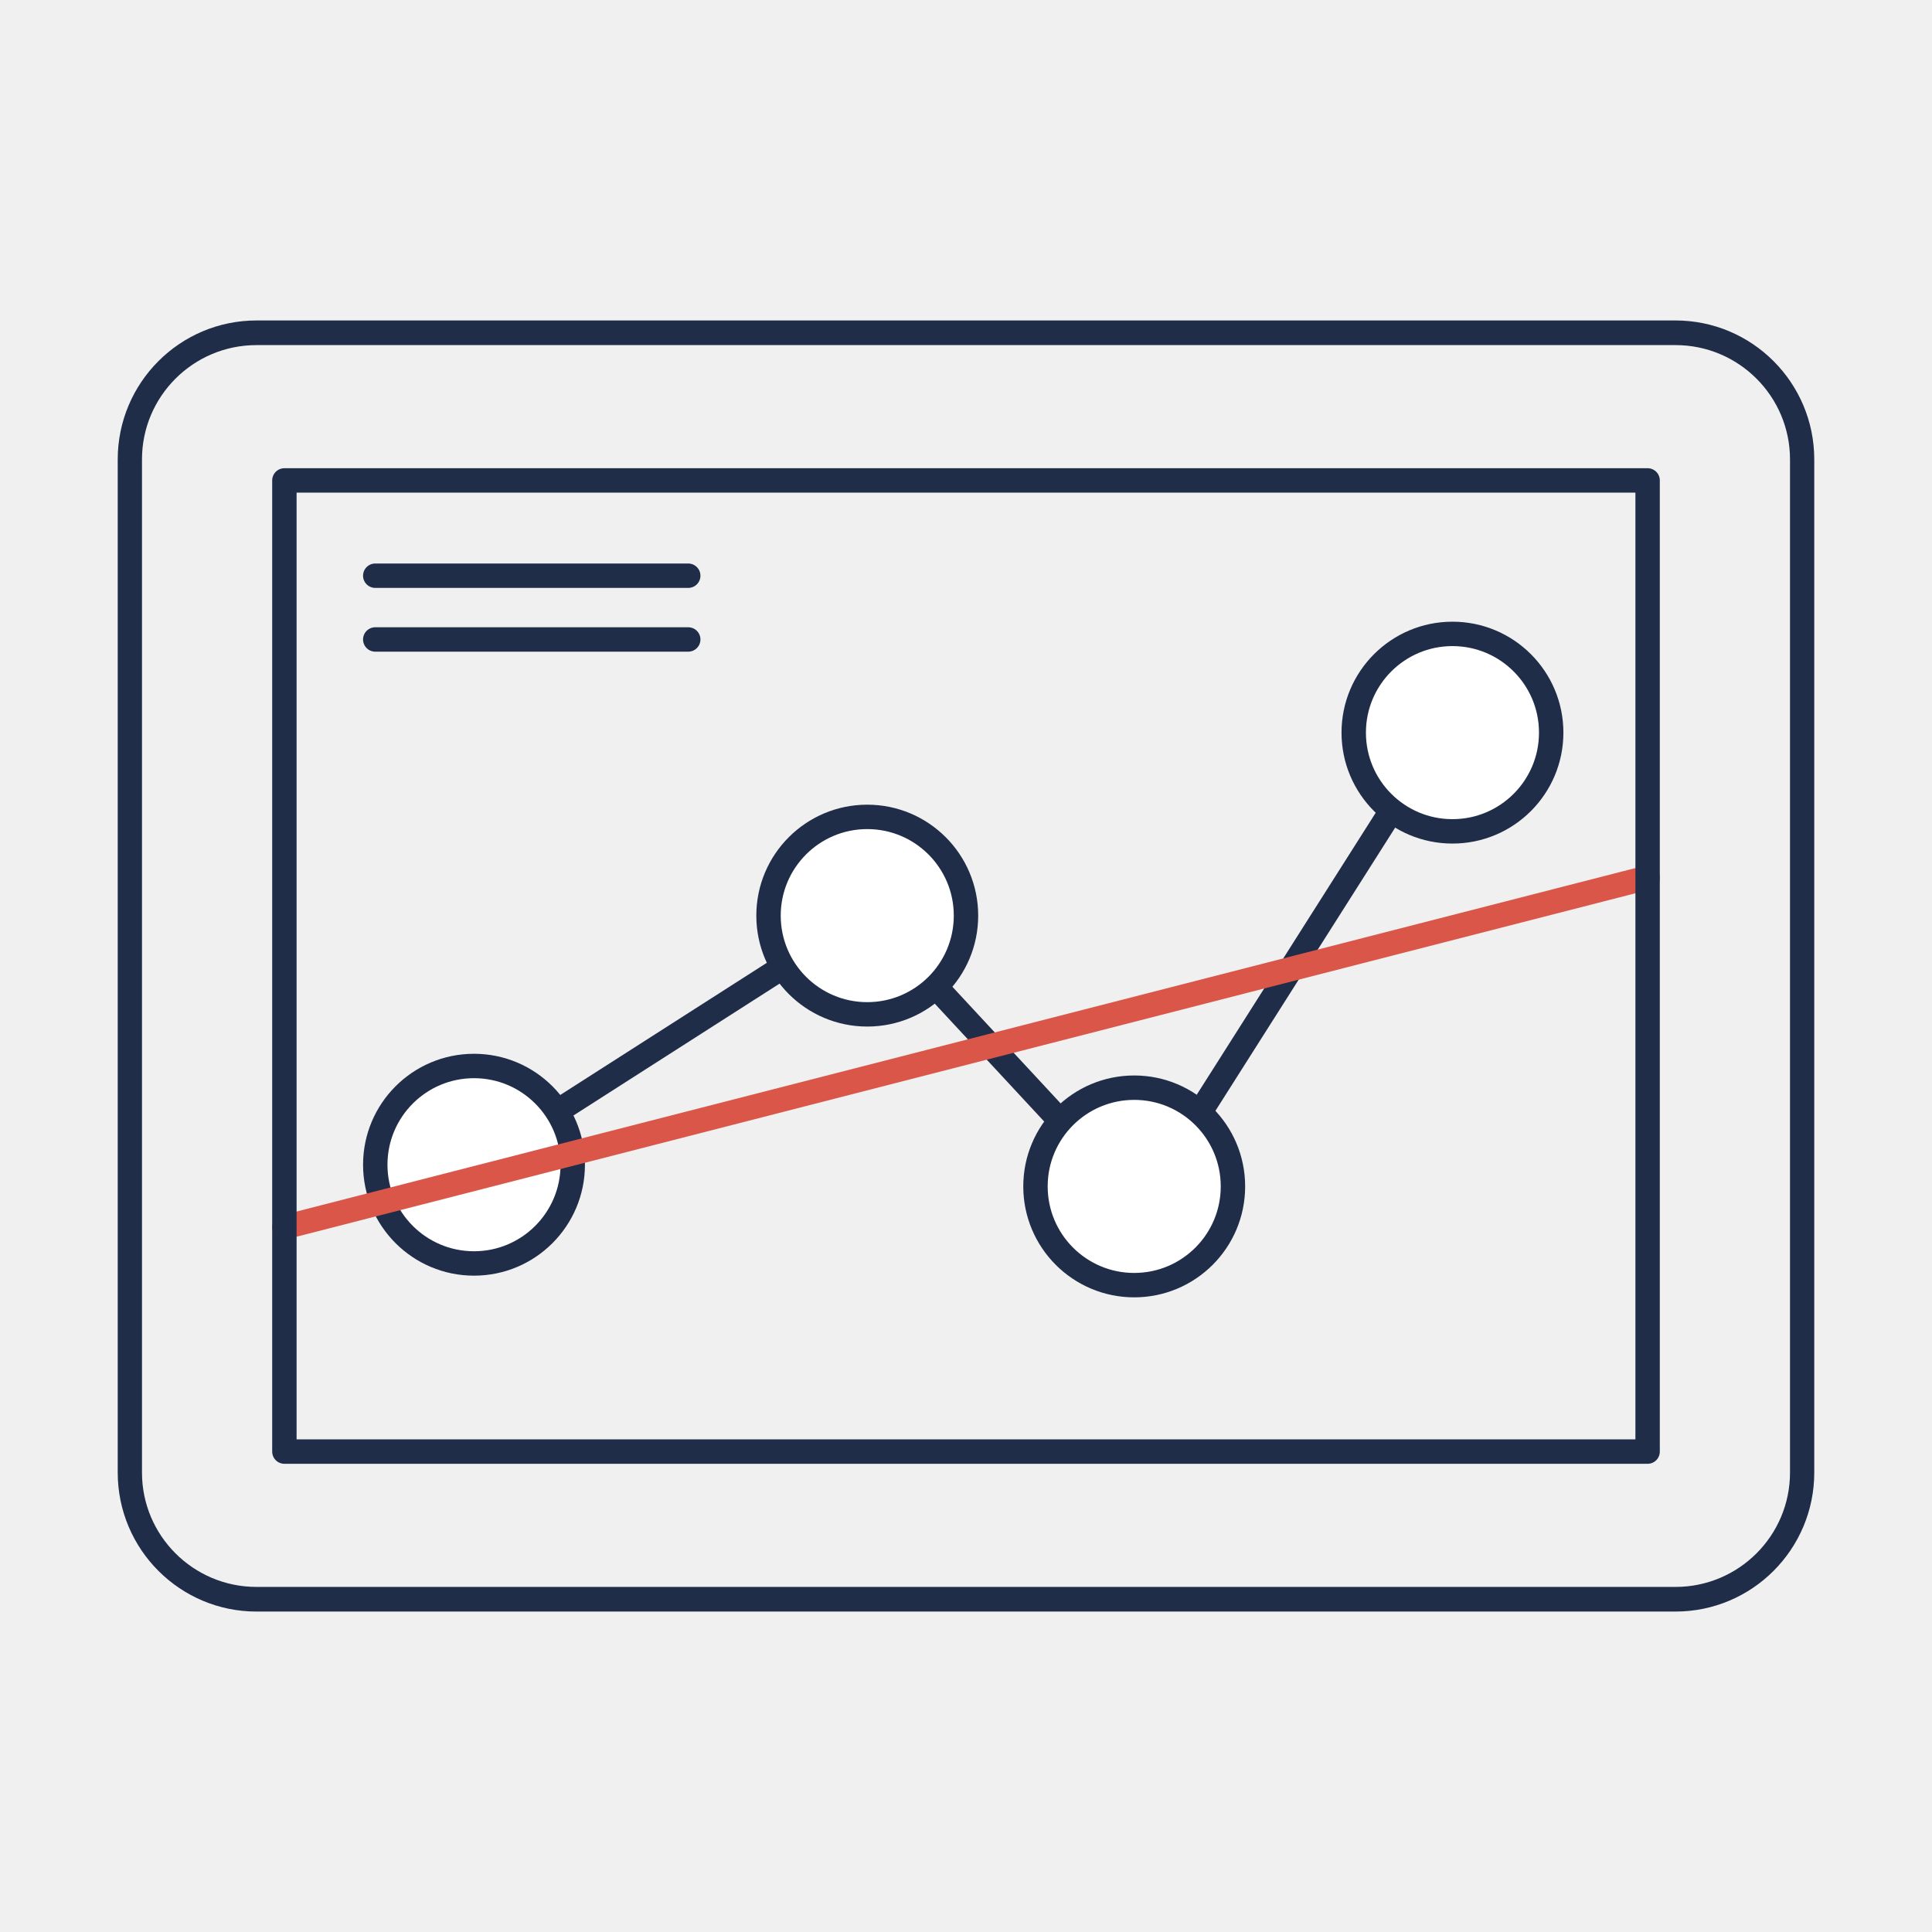
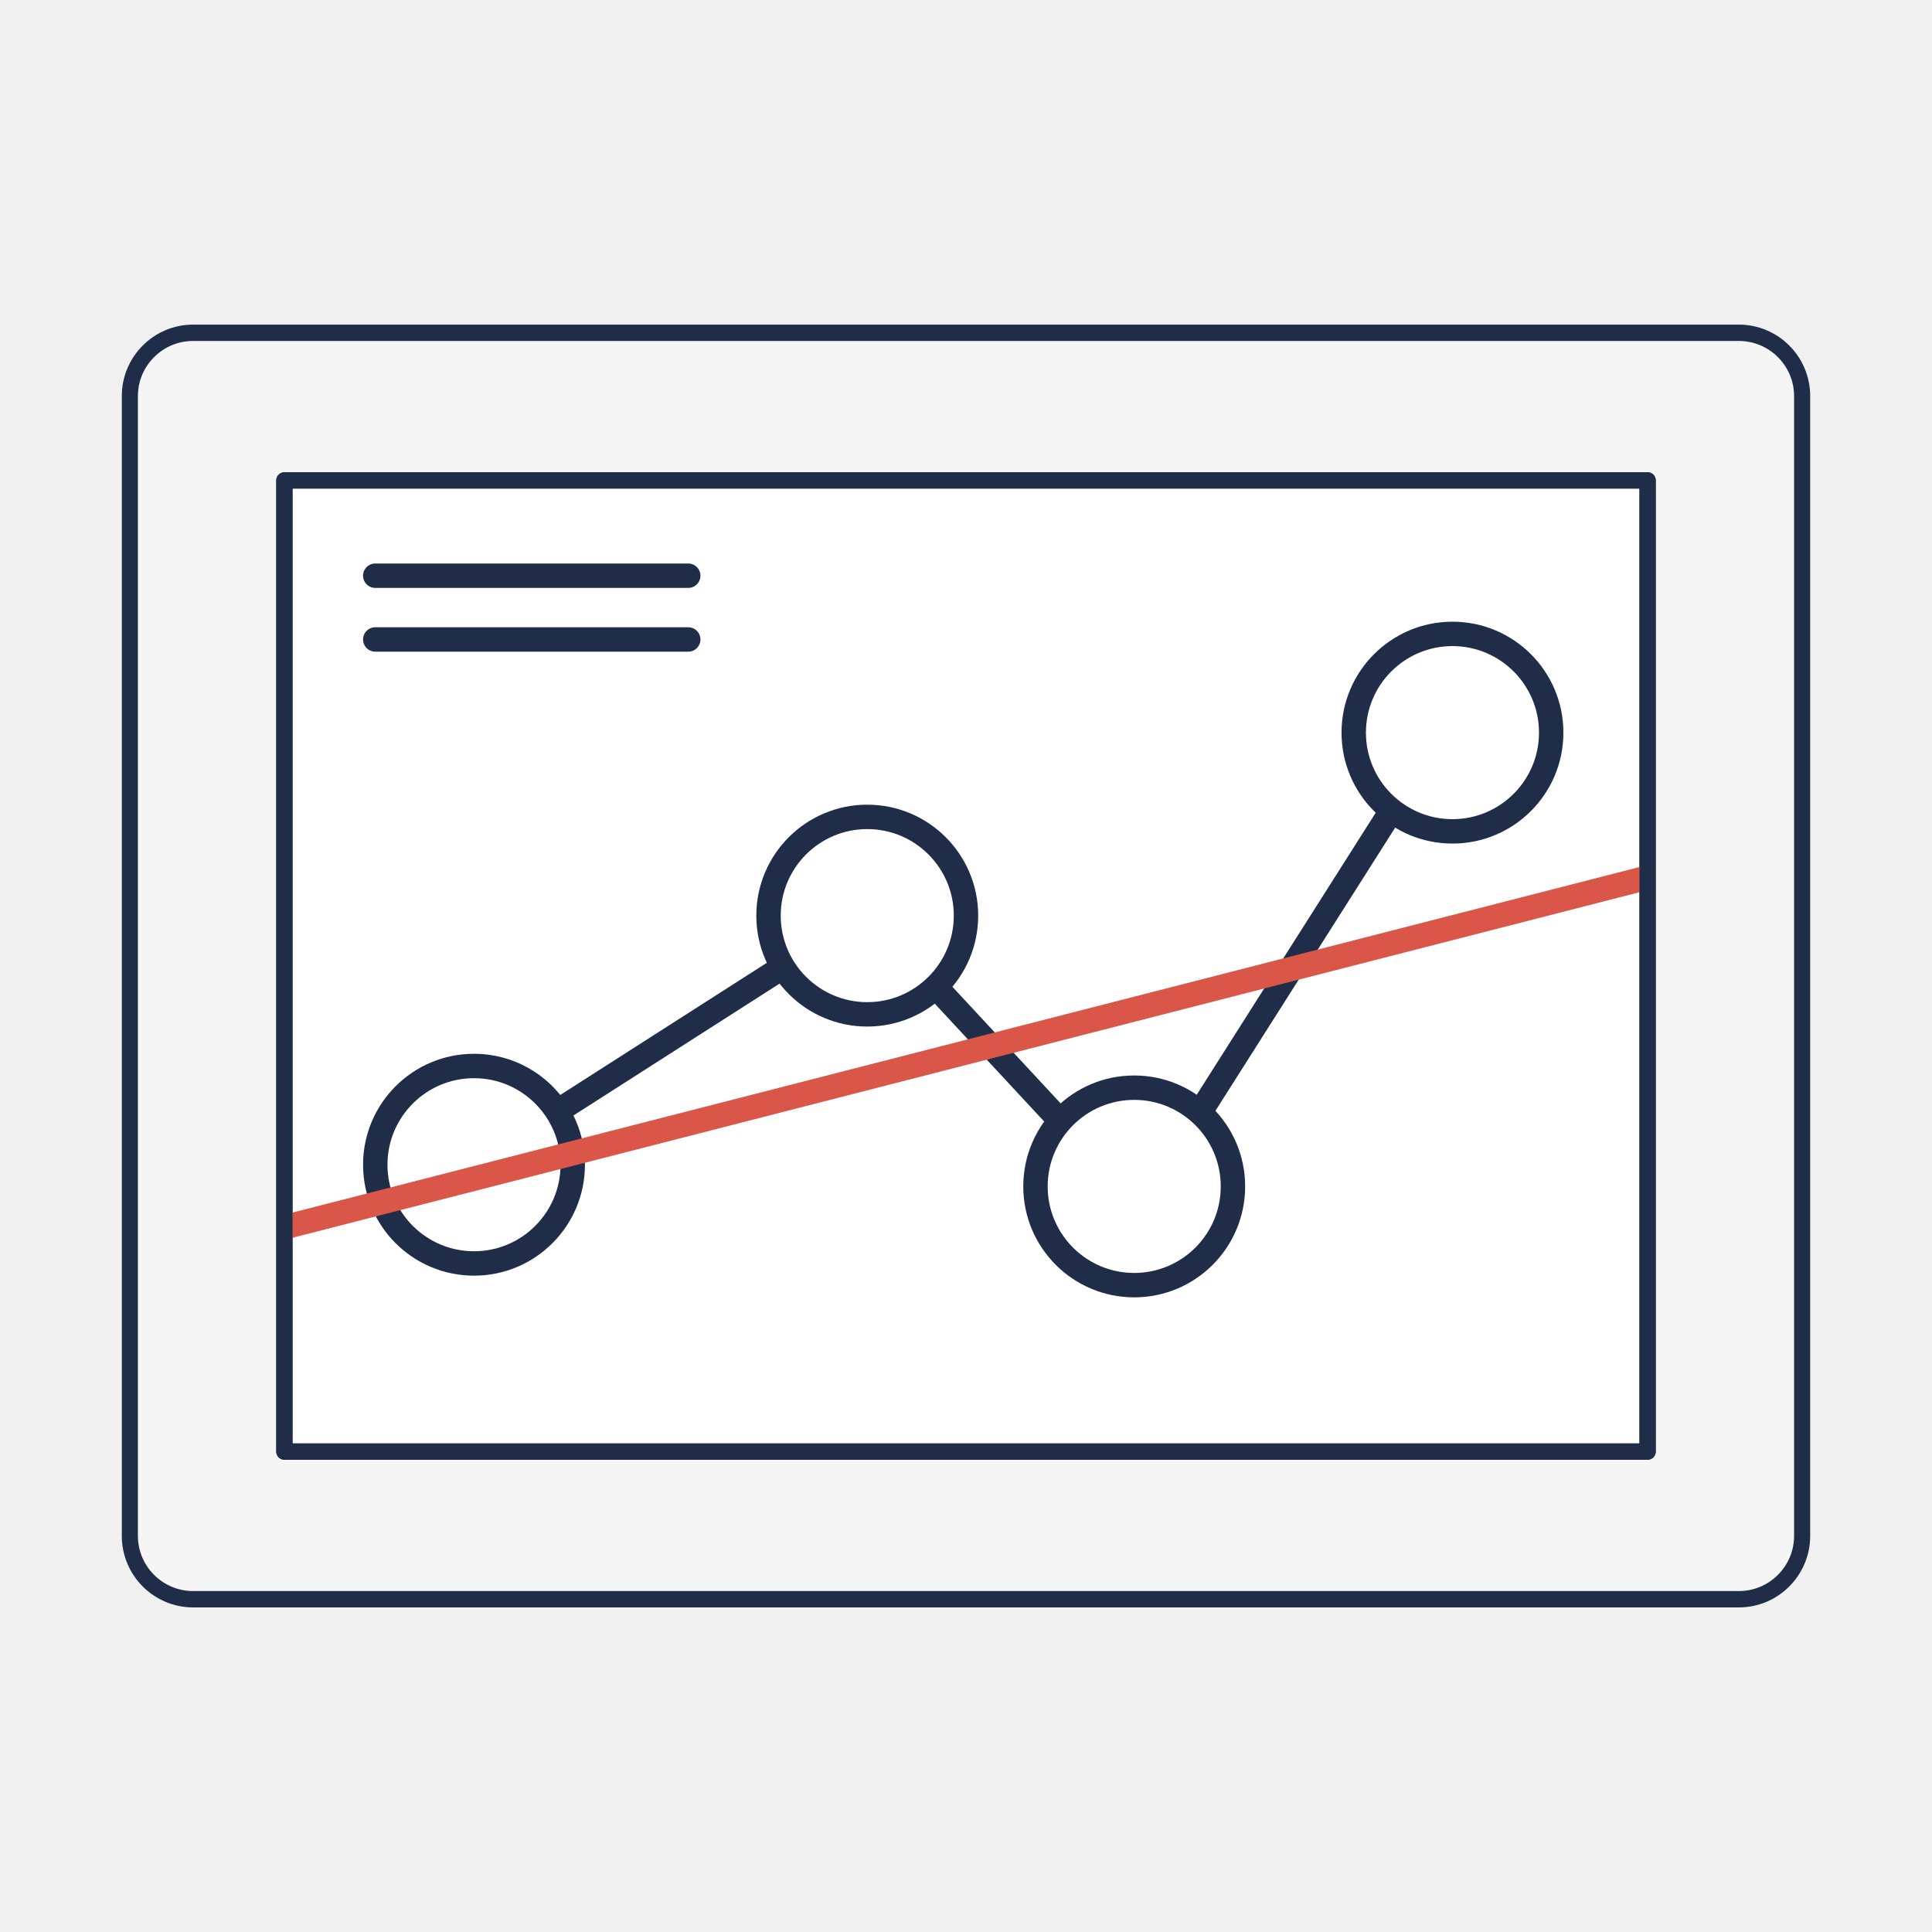
<svg xmlns="http://www.w3.org/2000/svg" width="100%" height="100%" viewBox="0 0 95 95" version="1.1" xml:space="preserve" style="fill-rule:evenodd;clip-rule:evenodd;stroke-linecap:round;stroke-miterlimit:1;">
  <g transform="matrix(1.05583,0,0,1.07212,-3.21659,6.85592)">
-     <path d="M86.975,14.676C86.975,11.47 84.333,8.868 81.077,8.868L14.992,8.868C11.737,8.868 9.094,11.47 9.094,14.676L9.094,61.144C9.094,64.35 11.737,66.953 14.992,66.953L81.077,66.953C84.333,66.953 86.975,64.35 86.975,61.144L86.975,14.676Z" style="fill:none;stroke:rgb(32,45,73);stroke-width:1.13px;" />
+     <path d="M86.975,11.772C86.975,10.169 85.654,8.868 84.026,8.868L12.043,8.868C10.415,8.868 9.094,10.169 9.094,11.772L9.094,64.048C9.094,65.651 10.415,66.953 12.043,66.953L84.026,66.953C85.654,66.953 86.975,65.651 86.975,64.048L86.975,11.772Z" style="fill:rgb(245,245,245);stroke:rgb(32,45,73);stroke-width:0.75px;" />
  </g>
  <g transform="matrix(1,0,0,1,-0.0619967,-0.45153)">
+     <g transform="matrix(1,0,0,1,-0.005,10.2231)">
+       <rect x="14.051" y="13.851" width="67.032" height="47.755" style="fill:white;stroke:rgb(32,45,73);stroke-width:0.8px;stroke-linejoin:round;" />
+     </g>
    <g transform="matrix(1,0,0,1,-0.005,10.2231)">
      <path d="M23.375,47.495L42.713,35.123L56.124,49.572L71.487,25.366" style="fill:none;stroke:rgb(32,45,73);stroke-width:1.2px;" />
    </g>
    <g transform="matrix(1,0,0,1,46.9351,-13.3288)">
      <circle cx="24.547" cy="49.805" r="4.855" style="fill:white;stroke:rgb(32,45,73);stroke-width:1.2px;" />
    </g>
    <g transform="matrix(1,0,0,1,31.2863,8.98453)">
      <circle cx="24.547" cy="49.805" r="4.855" style="fill:white;stroke:rgb(32,45,73);stroke-width:1.2px;" />
    </g>
    <g transform="matrix(1,0,0,1,18.1595,-4.33079)">
      <circle cx="24.547" cy="49.805" r="4.855" style="fill:white;stroke:rgb(32,45,73);stroke-width:1.2px;" />
    </g>
    <g transform="matrix(1,0,0,1,-1.17722,7.91803)">
      <circle cx="24.547" cy="49.805" r="4.855" style="fill:white;stroke:rgb(32,45,73);stroke-width:1.2px;" />
    </g>
    <g transform="matrix(1,0,0,1,-0.005,10.2231)">
      <path d="M18.519,18.537L33.909,18.537" style="fill:none;stroke:rgb(32,45,73);stroke-width:1.2px;" />
    </g>
    <g transform="matrix(1,0,0,1,-0.005,7.22306)">
      <path d="M18.519,24.672L33.909,24.672" style="fill:none;stroke:rgb(32,45,73);stroke-width:1.2px;" />
    </g>
    <g transform="matrix(1,0,0,1,-0.005,7.22306)">
-       <path d="M14.051,53.575L81.083,36.379" style="fill:none;stroke:rgb(218,86,73);stroke-width:1.2px;" />
+       <path d="M14.051,53.575L81.083,36.379" style="fill:none;stroke:rgb(218,86,73);stroke-width:1.2px;stroke-linecap:butt;" />
    </g>
    <g transform="matrix(1,0,0,1,-0.005,10.2231)">
-       <rect x="14.051" y="13.851" width="67.032" height="47.755" style="fill:none;stroke:rgb(32,45,73);stroke-width:1.2px;stroke-linejoin:round;" />
+       <rect x="14.051" y="13.851" width="67.032" height="47.755" style="fill:none;stroke:rgb(32,45,73);stroke-width:0.8px;stroke-linejoin:round;" />
    </g>
  </g>
</svg>
